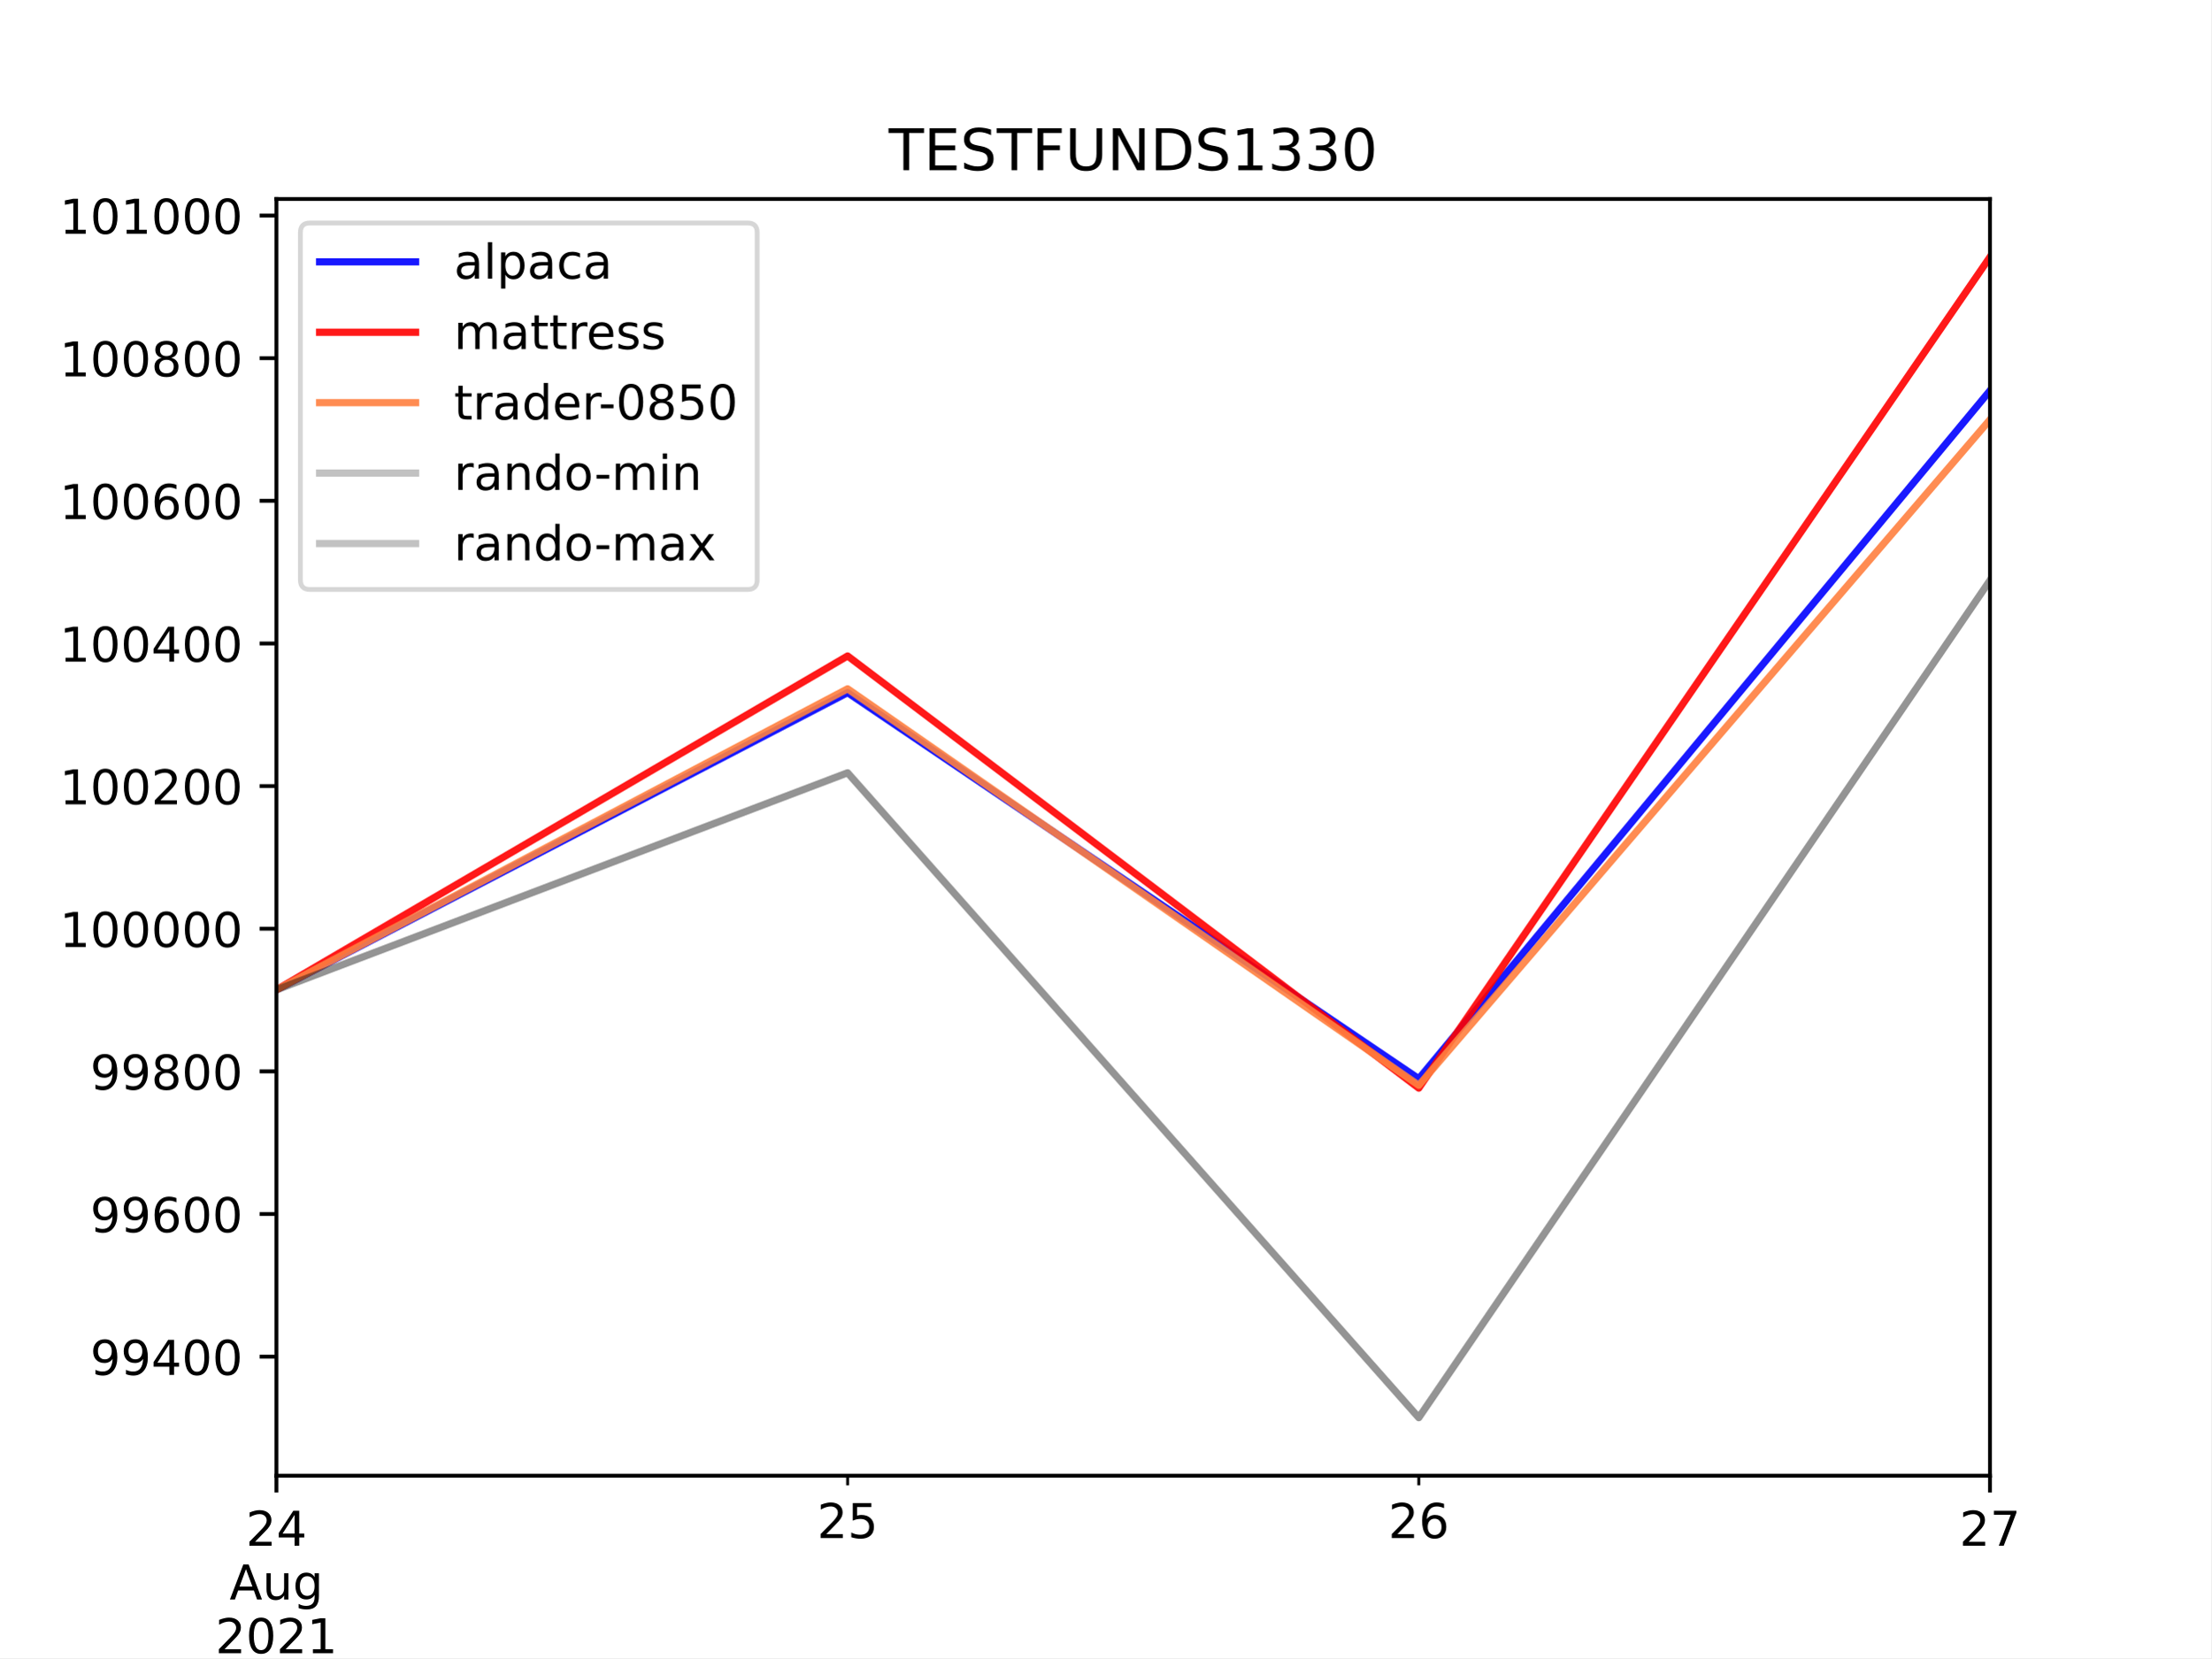
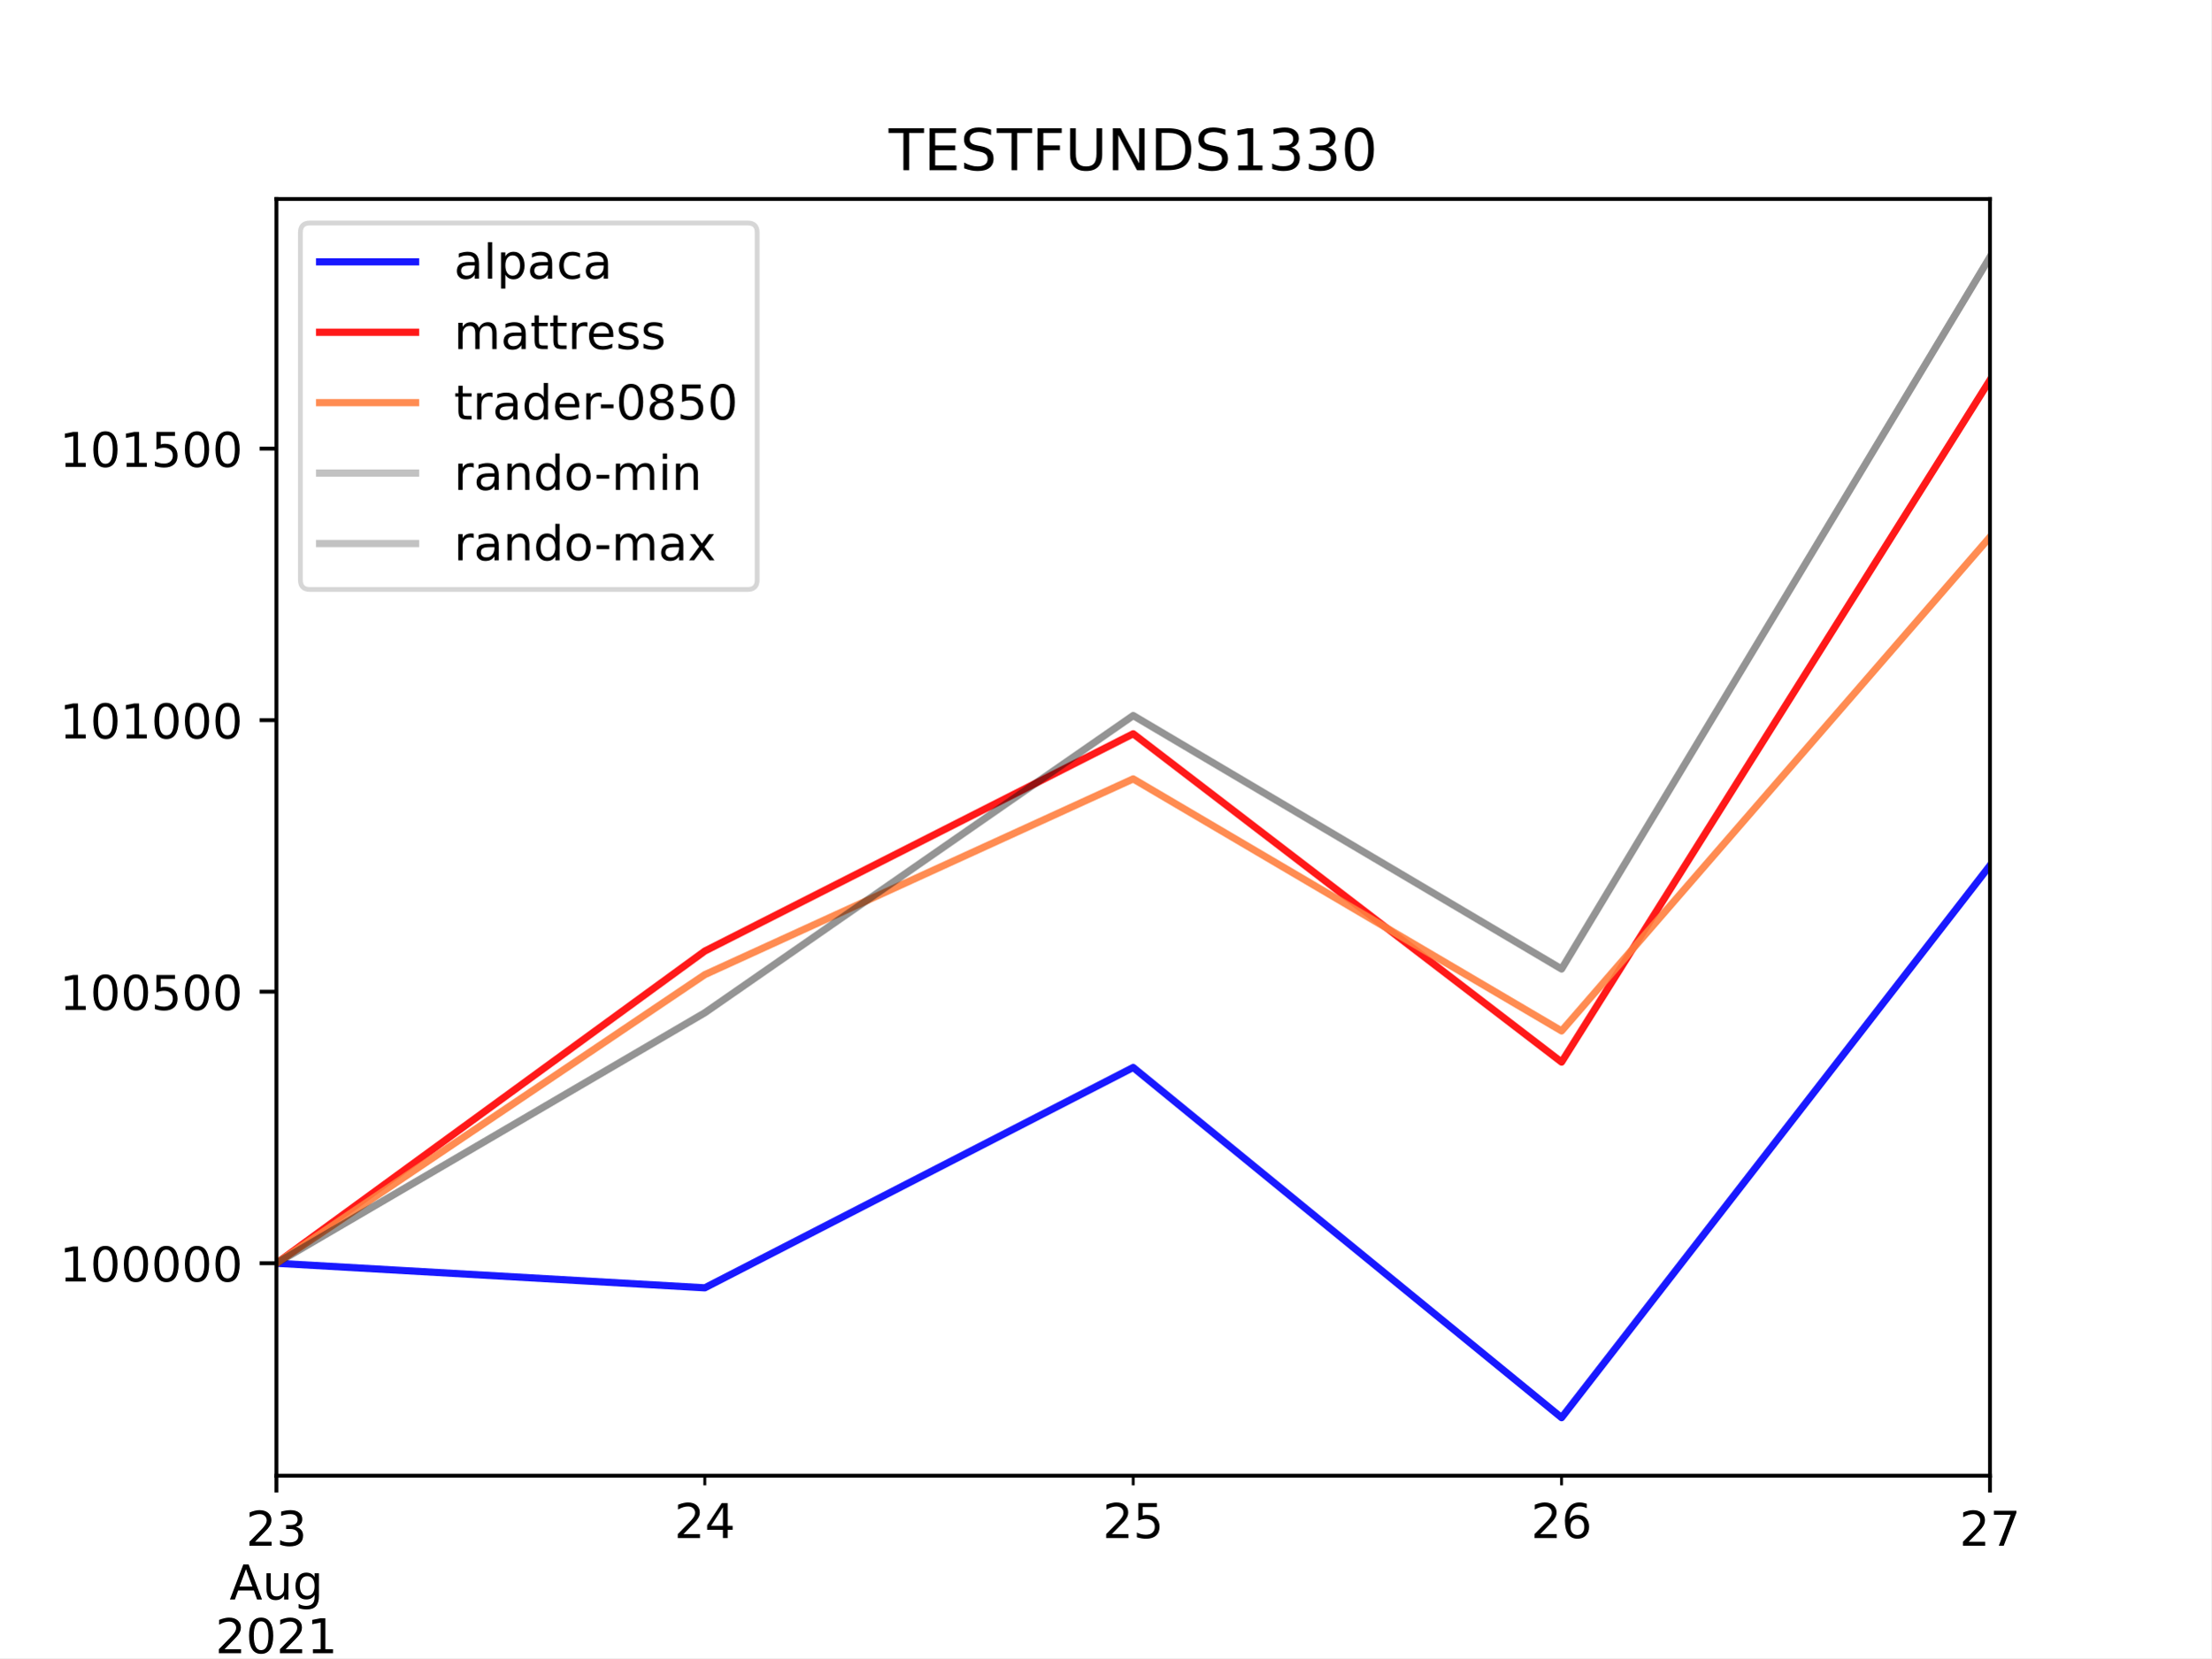
<svg xmlns="http://www.w3.org/2000/svg" xmlns:xlink="http://www.w3.org/1999/xlink" height="345.6pt" version="1.1" viewBox="0 0 460.8 345.6" width="460.8pt">
  <defs>
    <style type="text/css">*{stroke-linecap:butt;stroke-linejoin:round;}</style>
  </defs>
  <g id="figure_1">
    <g id="patch_1">
      <path d="M 0 345.6  L 460.8 345.6  L 460.8 0  L 0 0  z " style="fill:#ffffff;" />
    </g>
    <g id="axes_1">
      <g id="patch_2">
        <path d="M 57.6 307.584  L 414.72 307.584  L 414.72 41.472  L 57.6 41.472  z " style="fill:#ffffff;" />
      </g>
      <g id="matplotlib.axis_1">
        <g id="xtick_1">
          <g id="line2d_1">
            <defs>
-               <path d="M 0 0  L 0 3.5  " id="m96212b20a8" style="stroke:#000000;stroke-width:0.8;" />
-             </defs>
-             <g>
-               <use style="stroke:#000000;stroke-width:0.8;" x="57.6" xlink:href="#m96212b20a8" y="307.584" />
+               <path d="M 0 0  L 0 3.5  " id="mdcc4924608" style="stroke:#000000;stroke-width:0.8;" />
+             </defs>
+             <g>
+               <use style="stroke:#000000;stroke-width:0.8;" x="57.6" xlink:href="#mdcc4924608" y="307.584" />
            </g>
          </g>
          <g id="text_1">
            <g transform="translate(51.2375 322.1824)scale(0.1 -0.1)">
              <defs>
                <path d="M 1228 531  L 3431 531  L 3431 0  L 469 0  L 469 531  Q 828 903 1448 1529  Q 2069 2156 2228 2338  Q 2531 2678 2651 2914  Q 2772 3150 2772 3378  Q 2772 3750 2511 3984  Q 2250 4219 1831 4219  Q 1534 4219 1204 4116  Q 875 4013 500 3803  L 500 4441  Q 881 4594 1212 4672  Q 1544 4750 1819 4750  Q 2544 4750 2975 4387  Q 3406 4025 3406 3419  Q 3406 3131 3298 2873  Q 3191 2616 2906 2266  Q 2828 2175 2409 1742  Q 1991 1309 1228 531  z " id="DejaVuSans-32" transform="scale(0.015625)" />
-                 <path d="M 2419 4116  L 825 1625  L 2419 1625  L 2419 4116  z M 2253 4666  L 3047 4666  L 3047 1625  L 3713 1625  L 3713 1100  L 3047 1100  L 3047 0  L 2419 0  L 2419 1100  L 313 1100  L 313 1709  L 2253 4666  z " id="DejaVuSans-34" transform="scale(0.015625)" />
-               </defs>
-               <use xlink:href="#DejaVuSans-32" />
-               <use x="63.623" xlink:href="#DejaVuSans-34" />
+                 <path d="M 2597 2516  Q 3050 2419 3304 2112  Q 3559 1806 3559 1356  Q 3559 666 3084 287  Q 2609 -91 1734 -91  Q 1441 -91 1130 -33  Q 819 25 488 141  L 488 750  Q 750 597 1062 519  Q 1375 441 1716 441  Q 2309 441 2620 675  Q 2931 909 2931 1356  Q 2931 1769 2642 2001  Q 2353 2234 1838 2234  L 1294 2234  L 1294 2753  L 1863 2753  Q 2328 2753 2575 2939  Q 2822 3125 2822 3475  Q 2822 3834 2567 4026  Q 2313 4219 1838 4219  Q 1578 4219 1281 4162  Q 984 4106 628 3988  L 628 4550  Q 988 4650 1302 4700  Q 1616 4750 1894 4750  Q 2613 4750 3031 4423  Q 3450 4097 3450 3541  Q 3450 3153 3228 2886  Q 3006 2619 2597 2516  z " id="DejaVuSans-33" transform="scale(0.015625)" />
+               </defs>
+               <use xlink:href="#DejaVuSans-32" />
+               <use x="63.623" xlink:href="#DejaVuSans-33" />
            </g>
            <g transform="translate(47.83672 333.3802)scale(0.1 -0.1)">
              <defs>
                <path d="M 2188 4044  L 1331 1722  L 3047 1722  L 2188 4044  z M 1831 4666  L 2547 4666  L 4325 0  L 3669 0  L 3244 1197  L 1141 1197  L 716 0  L 50 0  L 1831 4666  z " id="DejaVuSans-41" transform="scale(0.015625)" />
                <path d="M 544 1381  L 544 3500  L 1119 3500  L 1119 1403  Q 1119 906 1312 657  Q 1506 409 1894 409  Q 2359 409 2629 706  Q 2900 1003 2900 1516  L 2900 3500  L 3475 3500  L 3475 0  L 2900 0  L 2900 538  Q 2691 219 2414 64  Q 2138 -91 1772 -91  Q 1169 -91 856 284  Q 544 659 544 1381  z M 1991 3584  L 1991 3584  z " id="DejaVuSans-75" transform="scale(0.015625)" />
                <path d="M 2906 1791  Q 2906 2416 2648 2759  Q 2391 3103 1925 3103  Q 1463 3103 1205 2759  Q 947 2416 947 1791  Q 947 1169 1205 825  Q 1463 481 1925 481  Q 2391 481 2648 825  Q 2906 1169 2906 1791  z M 3481 434  Q 3481 -459 3084 -895  Q 2688 -1331 1869 -1331  Q 1566 -1331 1297 -1286  Q 1028 -1241 775 -1147  L 775 -588  Q 1028 -725 1275 -790  Q 1522 -856 1778 -856  Q 2344 -856 2625 -561  Q 2906 -266 2906 331  L 2906 616  Q 2728 306 2450 153  Q 2172 0 1784 0  Q 1141 0 747 490  Q 353 981 353 1791  Q 353 2603 747 3093  Q 1141 3584 1784 3584  Q 2172 3584 2450 3431  Q 2728 3278 2906 2969  L 2906 3500  L 3481 3500  L 3481 434  z " id="DejaVuSans-67" transform="scale(0.015625)" />
              </defs>
              <use xlink:href="#DejaVuSans-41" />
              <use x="68.408" xlink:href="#DejaVuSans-75" />
              <use x="131.787" xlink:href="#DejaVuSans-67" />
            </g>
            <g transform="translate(44.875 344.5781)scale(0.1 -0.1)">
              <defs>
                <path d="M 2034 4250  Q 1547 4250 1301 3770  Q 1056 3291 1056 2328  Q 1056 1369 1301 889  Q 1547 409 2034 409  Q 2525 409 2770 889  Q 3016 1369 3016 2328  Q 3016 3291 2770 3770  Q 2525 4250 2034 4250  z M 2034 4750  Q 2819 4750 3233 4129  Q 3647 3509 3647 2328  Q 3647 1150 3233 529  Q 2819 -91 2034 -91  Q 1250 -91 836 529  Q 422 1150 422 2328  Q 422 3509 836 4129  Q 1250 4750 2034 4750  z " id="DejaVuSans-30" transform="scale(0.015625)" />
                <path d="M 794 531  L 1825 531  L 1825 4091  L 703 3866  L 703 4441  L 1819 4666  L 2450 4666  L 2450 531  L 3481 531  L 3481 0  L 794 0  L 794 531  z " id="DejaVuSans-31" transform="scale(0.015625)" />
              </defs>
              <use xlink:href="#DejaVuSans-32" />
              <use x="63.623" xlink:href="#DejaVuSans-30" />
              <use x="127.246" xlink:href="#DejaVuSans-32" />
              <use x="190.869" xlink:href="#DejaVuSans-31" />
            </g>
          </g>
        </g>
        <g id="xtick_2">
          <g id="line2d_2">
            <g>
-               <use style="stroke:#000000;stroke-width:0.8;" x="414.72" xlink:href="#m96212b20a8" y="307.584" />
+               <use style="stroke:#000000;stroke-width:0.8;" x="414.72" xlink:href="#mdcc4924608" y="307.584" />
            </g>
          </g>
          <g id="text_2">
            <g transform="translate(408.3575 322.1824)scale(0.1 -0.1)">
              <defs>
                <path d="M 525 4666  L 3525 4666  L 3525 4397  L 1831 0  L 1172 0  L 2766 4134  L 525 4134  L 525 4666  z " id="DejaVuSans-37" transform="scale(0.015625)" />
              </defs>
              <use xlink:href="#DejaVuSans-32" />
              <use x="63.623" xlink:href="#DejaVuSans-37" />
            </g>
          </g>
        </g>
        <g id="xtick_3">
          <g id="line2d_3">
            <defs>
-               <path d="M 0 0  L 0 2  " id="m34f5977c48" style="stroke:#000000;stroke-width:0.6;" />
-             </defs>
-             <g>
-               <use style="stroke:#000000;stroke-width:0.6;" x="176.64" xlink:href="#m34f5977c48" y="307.584" />
+               <path d="M 0 0  L 0 2  " id="m5920dcdc5b" style="stroke:#000000;stroke-width:0.6;" />
+             </defs>
+             <g>
+               <use style="stroke:#000000;stroke-width:0.6;" x="146.88" xlink:href="#m5920dcdc5b" y="307.584" />
            </g>
          </g>
          <g id="text_3">
-             <g transform="translate(170.2775 320.5824)scale(0.1 -0.1)">
-               <defs>
-                 <path d="M 691 4666  L 3169 4666  L 3169 4134  L 1269 4134  L 1269 2991  Q 1406 3038 1543 3061  Q 1681 3084 1819 3084  Q 2600 3084 3056 2656  Q 3513 2228 3513 1497  Q 3513 744 3044 326  Q 2575 -91 1722 -91  Q 1428 -91 1123 -41  Q 819 9 494 109  L 494 744  Q 775 591 1075 516  Q 1375 441 1709 441  Q 2250 441 2565 725  Q 2881 1009 2881 1497  Q 2881 1984 2565 2268  Q 2250 2553 1709 2553  Q 1456 2553 1204 2497  Q 953 2441 691 2322  L 691 4666  z " id="DejaVuSans-35" transform="scale(0.015625)" />
-               </defs>
-               <use xlink:href="#DejaVuSans-32" />
-               <use x="63.623" xlink:href="#DejaVuSans-35" />
+             <g transform="translate(140.5175 320.5824)scale(0.1 -0.1)">
+               <defs>
+                 <path d="M 2419 4116  L 825 1625  L 2419 1625  L 2419 4116  z M 2253 4666  L 3047 4666  L 3047 1625  L 3713 1625  L 3713 1100  L 3047 1100  L 3047 0  L 2419 0  L 2419 1100  L 313 1100  L 313 1709  L 2253 4666  z " id="DejaVuSans-34" transform="scale(0.015625)" />
+               </defs>
+               <use xlink:href="#DejaVuSans-32" />
+               <use x="63.623" xlink:href="#DejaVuSans-34" />
            </g>
          </g>
        </g>
        <g id="xtick_4">
          <g id="line2d_4">
            <g>
-               <use style="stroke:#000000;stroke-width:0.6;" x="295.68" xlink:href="#m34f5977c48" y="307.584" />
+               <use style="stroke:#000000;stroke-width:0.6;" x="236.16" xlink:href="#m5920dcdc5b" y="307.584" />
            </g>
          </g>
          <g id="text_4">
-             <g transform="translate(289.3175 320.5824)scale(0.1 -0.1)">
+             <g transform="translate(229.7975 320.5824)scale(0.1 -0.1)">
+               <defs>
+                 <path d="M 691 4666  L 3169 4666  L 3169 4134  L 1269 4134  L 1269 2991  Q 1406 3038 1543 3061  Q 1681 3084 1819 3084  Q 2600 3084 3056 2656  Q 3513 2228 3513 1497  Q 3513 744 3044 326  Q 2575 -91 1722 -91  Q 1428 -91 1123 -41  Q 819 9 494 109  L 494 744  Q 775 591 1075 516  Q 1375 441 1709 441  Q 2250 441 2565 725  Q 2881 1009 2881 1497  Q 2881 1984 2565 2268  Q 2250 2553 1709 2553  Q 1456 2553 1204 2497  Q 953 2441 691 2322  L 691 4666  z " id="DejaVuSans-35" transform="scale(0.015625)" />
+               </defs>
+               <use xlink:href="#DejaVuSans-32" />
+               <use x="63.623" xlink:href="#DejaVuSans-35" />
+             </g>
+           </g>
+         </g>
+         <g id="xtick_5">
+           <g id="line2d_5">
+             <g>
+               <use style="stroke:#000000;stroke-width:0.6;" x="325.44" xlink:href="#m5920dcdc5b" y="307.584" />
+             </g>
+           </g>
+           <g id="text_5">
+             <g transform="translate(319.0775 320.5824)scale(0.1 -0.1)">
              <defs>
                <path d="M 2113 2584  Q 1688 2584 1439 2293  Q 1191 2003 1191 1497  Q 1191 994 1439 701  Q 1688 409 2113 409  Q 2538 409 2786 701  Q 3034 994 3034 1497  Q 3034 2003 2786 2293  Q 2538 2584 2113 2584  z M 3366 4563  L 3366 3988  Q 3128 4100 2886 4159  Q 2644 4219 2406 4219  Q 1781 4219 1451 3797  Q 1122 3375 1075 2522  Q 1259 2794 1537 2939  Q 1816 3084 2150 3084  Q 2853 3084 3261 2657  Q 3669 2231 3669 1497  Q 3669 778 3244 343  Q 2819 -91 2113 -91  Q 1303 -91 875 529  Q 447 1150 447 2328  Q 447 3434 972 4092  Q 1497 4750 2381 4750  Q 2619 4750 2861 4703  Q 3103 4656 3366 4563  z " id="DejaVuSans-36" transform="scale(0.015625)" />
              </defs>
              <use xlink:href="#DejaVuSans-32" />
              <use x="63.623" xlink:href="#DejaVuSans-36" />
            </g>
          </g>
        </g>
-         <g id="text_5">
+         <g id="text_6">
          <g transform="translate(224.885 358.2562)scale(0.1 -0.1)">
            <defs>
              <path d="M 2906 2969  L 2906 4863  L 3481 4863  L 3481 0  L 2906 0  L 2906 525  Q 2725 213 2448 61  Q 2172 -91 1784 -91  Q 1150 -91 751 415  Q 353 922 353 1747  Q 353 2572 751 3078  Q 1150 3584 1784 3584  Q 2172 3584 2448 3432  Q 2725 3281 2906 2969  z M 947 1747  Q 947 1113 1208 752  Q 1469 391 1925 391  Q 2381 391 2643 752  Q 2906 1113 2906 1747  Q 2906 2381 2643 2742  Q 2381 3103 1925 3103  Q 1469 3103 1208 2742  Q 947 2381 947 1747  z " id="DejaVuSans-64" transform="scale(0.015625)" />
              <path d="M 2194 1759  Q 1497 1759 1228 1600  Q 959 1441 959 1056  Q 959 750 1161 570  Q 1363 391 1709 391  Q 2188 391 2477 730  Q 2766 1069 2766 1631  L 2766 1759  L 2194 1759  z M 3341 1997  L 3341 0  L 2766 0  L 2766 531  Q 2569 213 2275 61  Q 1981 -91 1556 -91  Q 1019 -91 701 211  Q 384 513 384 1019  Q 384 1609 779 1909  Q 1175 2209 1959 2209  L 2766 2209  L 2766 2266  Q 2766 2663 2505 2880  Q 2244 3097 1772 3097  Q 1472 3097 1187 3025  Q 903 2953 641 2809  L 641 3341  Q 956 3463 1253 3523  Q 1550 3584 1831 3584  Q 2591 3584 2966 3190  Q 3341 2797 3341 1997  z " id="DejaVuSans-61" transform="scale(0.015625)" />
              <path d="M 1172 4494  L 1172 3500  L 2356 3500  L 2356 3053  L 1172 3053  L 1172 1153  Q 1172 725 1289 603  Q 1406 481 1766 481  L 2356 481  L 2356 0  L 1766 0  Q 1100 0 847 248  Q 594 497 594 1153  L 594 3053  L 172 3053  L 172 3500  L 594 3500  L 594 4494  L 1172 4494  z " id="DejaVuSans-74" transform="scale(0.015625)" />
              <path d="M 3597 1894  L 3597 1613  L 953 1613  Q 991 1019 1311 708  Q 1631 397 2203 397  Q 2534 397 2845 478  Q 3156 559 3463 722  L 3463 178  Q 3153 47 2828 -22  Q 2503 -91 2169 -91  Q 1331 -91 842 396  Q 353 884 353 1716  Q 353 2575 817 3079  Q 1281 3584 2069 3584  Q 2775 3584 3186 3129  Q 3597 2675 3597 1894  z M 3022 2063  Q 3016 2534 2758 2815  Q 2500 3097 2075 3097  Q 1594 3097 1305 2825  Q 1016 2553 972 2059  L 3022 2063  z " id="DejaVuSans-65" transform="scale(0.015625)" />
            </defs>
            <use xlink:href="#DejaVuSans-64" />
            <use x="63.477" xlink:href="#DejaVuSans-61" />
            <use x="124.756" xlink:href="#DejaVuSans-74" />
            <use x="163.965" xlink:href="#DejaVuSans-65" />
          </g>
        </g>
      </g>
      <g id="matplotlib.axis_2">
        <g id="ytick_1">
-           <g id="line2d_5">
-             <defs>
-               <path d="M 0 0  L -3.5 0  " id="ma151e13b54" style="stroke:#000000;stroke-width:0.8;" />
-             </defs>
-             <g>
-               <use style="stroke:#000000;stroke-width:0.8;" x="57.6" xlink:href="#ma151e13b54" y="282.774" />
-             </g>
-           </g>
-           <g id="text_6">
-             <g transform="translate(18.7875 286.5731)scale(0.1 -0.1)">
-               <defs>
-                 <path d="M 703 97  L 703 672  Q 941 559 1184 500  Q 1428 441 1663 441  Q 2288 441 2617 861  Q 2947 1281 2994 2138  Q 2813 1869 2534 1725  Q 2256 1581 1919 1581  Q 1219 1581 811 2004  Q 403 2428 403 3163  Q 403 3881 828 4315  Q 1253 4750 1959 4750  Q 2769 4750 3195 4129  Q 3622 3509 3622 2328  Q 3622 1225 3098 567  Q 2575 -91 1691 -91  Q 1453 -91 1209 -44  Q 966 3 703 97  z M 1959 2075  Q 2384 2075 2632 2365  Q 2881 2656 2881 3163  Q 2881 3666 2632 3958  Q 2384 4250 1959 4250  Q 1534 4250 1286 3958  Q 1038 3666 1038 3163  Q 1038 2656 1286 2365  Q 1534 2075 1959 2075  z " id="DejaVuSans-39" transform="scale(0.015625)" />
-               </defs>
-               <use xlink:href="#DejaVuSans-39" />
-               <use x="63.623" xlink:href="#DejaVuSans-39" />
-               <use x="127.246" xlink:href="#DejaVuSans-34" />
-               <use x="190.869" xlink:href="#DejaVuSans-30" />
-               <use x="254.492" xlink:href="#DejaVuSans-30" />
-             </g>
-           </g>
-         </g>
-         <g id="ytick_2">
          <g id="line2d_6">
-             <g>
-               <use style="stroke:#000000;stroke-width:0.8;" x="57.6" xlink:href="#ma151e13b54" y="253.042" />
+             <defs>
+               <path d="M 0 0  L -3.5 0  " id="m3598405eba" style="stroke:#000000;stroke-width:0.8;" />
+             </defs>
+             <g>
+               <use style="stroke:#000000;stroke-width:0.8;" x="57.6" xlink:href="#m3598405eba" y="263.306" />
            </g>
          </g>
          <g id="text_7">
-             <g transform="translate(18.7875 256.841)scale(0.1 -0.1)">
-               <use xlink:href="#DejaVuSans-39" />
-               <use x="63.623" xlink:href="#DejaVuSans-39" />
-               <use x="127.246" xlink:href="#DejaVuSans-36" />
-               <use x="190.869" xlink:href="#DejaVuSans-30" />
-               <use x="254.492" xlink:href="#DejaVuSans-30" />
-             </g>
-           </g>
-         </g>
-         <g id="ytick_3">
-           <g id="line2d_7">
-             <g>
-               <use style="stroke:#000000;stroke-width:0.8;" x="57.6" xlink:href="#ma151e13b54" y="223.31" />
-             </g>
-           </g>
-           <g id="text_8">
-             <g transform="translate(18.7875 227.1088)scale(0.1 -0.1)">
-               <defs>
-                 <path d="M 2034 2216  Q 1584 2216 1326 1975  Q 1069 1734 1069 1313  Q 1069 891 1326 650  Q 1584 409 2034 409  Q 2484 409 2743 651  Q 3003 894 3003 1313  Q 3003 1734 2745 1975  Q 2488 2216 2034 2216  z M 1403 2484  Q 997 2584 770 2862  Q 544 3141 544 3541  Q 544 4100 942 4425  Q 1341 4750 2034 4750  Q 2731 4750 3128 4425  Q 3525 4100 3525 3541  Q 3525 3141 3298 2862  Q 3072 2584 2669 2484  Q 3125 2378 3379 2068  Q 3634 1759 3634 1313  Q 3634 634 3220 271  Q 2806 -91 2034 -91  Q 1263 -91 848 271  Q 434 634 434 1313  Q 434 1759 690 2068  Q 947 2378 1403 2484  z M 1172 3481  Q 1172 3119 1398 2916  Q 1625 2713 2034 2713  Q 2441 2713 2670 2916  Q 2900 3119 2900 3481  Q 2900 3844 2670 4047  Q 2441 4250 2034 4250  Q 1625 4250 1398 4047  Q 1172 3844 1172 3481  z " id="DejaVuSans-38" transform="scale(0.015625)" />
-               </defs>
-               <use xlink:href="#DejaVuSans-39" />
-               <use x="63.623" xlink:href="#DejaVuSans-39" />
-               <use x="127.246" xlink:href="#DejaVuSans-38" />
-               <use x="190.869" xlink:href="#DejaVuSans-30" />
-               <use x="254.492" xlink:href="#DejaVuSans-30" />
-             </g>
-           </g>
-         </g>
-         <g id="ytick_4">
-           <g id="line2d_8">
-             <g>
-               <use style="stroke:#000000;stroke-width:0.8;" x="57.6" xlink:href="#ma151e13b54" y="193.578" />
-             </g>
-           </g>
-           <g id="text_9">
-             <g transform="translate(12.425 197.3767)scale(0.1 -0.1)">
+             <g transform="translate(12.425 267.1056)scale(0.1 -0.1)">
              <use xlink:href="#DejaVuSans-31" />
              <use x="63.623" xlink:href="#DejaVuSans-30" />
              <use x="127.246" xlink:href="#DejaVuSans-30" />
              <use x="190.869" xlink:href="#DejaVuSans-30" />
              <use x="254.492" xlink:href="#DejaVuSans-30" />
              <use x="318.115" xlink:href="#DejaVuSans-30" />
            </g>
          </g>
        </g>
-         <g id="ytick_5">
-           <g id="line2d_9">
-             <g>
-               <use style="stroke:#000000;stroke-width:0.8;" x="57.6" xlink:href="#ma151e13b54" y="163.845" />
-             </g>
-           </g>
-           <g id="text_10">
-             <g transform="translate(12.425 167.6446)scale(0.1 -0.1)">
+         <g id="ytick_2">
+           <g id="line2d_7">
+             <g>
+               <use style="stroke:#000000;stroke-width:0.8;" x="57.6" xlink:href="#m3598405eba" y="206.707" />
+             </g>
+           </g>
+           <g id="text_8">
+             <g transform="translate(12.425 210.5064)scale(0.1 -0.1)">
              <use xlink:href="#DejaVuSans-31" />
              <use x="63.623" xlink:href="#DejaVuSans-30" />
              <use x="127.246" xlink:href="#DejaVuSans-30" />
-               <use x="190.869" xlink:href="#DejaVuSans-32" />
+               <use x="190.869" xlink:href="#DejaVuSans-35" />
              <use x="254.492" xlink:href="#DejaVuSans-30" />
              <use x="318.115" xlink:href="#DejaVuSans-30" />
            </g>
          </g>
        </g>
-         <g id="ytick_6">
-           <g id="line2d_10">
-             <g>
-               <use style="stroke:#000000;stroke-width:0.8;" x="57.6" xlink:href="#ma151e13b54" y="134.113" />
-             </g>
-           </g>
-           <g id="text_11">
-             <g transform="translate(12.425 137.9125)scale(0.1 -0.1)">
-               <use xlink:href="#DejaVuSans-31" />
-               <use x="63.623" xlink:href="#DejaVuSans-30" />
-               <use x="127.246" xlink:href="#DejaVuSans-30" />
-               <use x="190.869" xlink:href="#DejaVuSans-34" />
-               <use x="254.492" xlink:href="#DejaVuSans-30" />
-               <use x="318.115" xlink:href="#DejaVuSans-30" />
-             </g>
-           </g>
-         </g>
-         <g id="ytick_7">
-           <g id="line2d_11">
-             <g>
-               <use style="stroke:#000000;stroke-width:0.8;" x="57.6" xlink:href="#ma151e13b54" y="104.381" />
-             </g>
-           </g>
-           <g id="text_12">
-             <g transform="translate(12.425 108.1804)scale(0.1 -0.1)">
-               <use xlink:href="#DejaVuSans-31" />
-               <use x="63.623" xlink:href="#DejaVuSans-30" />
-               <use x="127.246" xlink:href="#DejaVuSans-30" />
-               <use x="190.869" xlink:href="#DejaVuSans-36" />
-               <use x="254.492" xlink:href="#DejaVuSans-30" />
-               <use x="318.115" xlink:href="#DejaVuSans-30" />
-             </g>
-           </g>
-         </g>
-         <g id="ytick_8">
-           <g id="line2d_12">
-             <g>
-               <use style="stroke:#000000;stroke-width:0.8;" x="57.6" xlink:href="#ma151e13b54" y="74.649" />
-             </g>
-           </g>
-           <g id="text_13">
-             <g transform="translate(12.425 78.44825)scale(0.1 -0.1)">
-               <use xlink:href="#DejaVuSans-31" />
-               <use x="63.623" xlink:href="#DejaVuSans-30" />
-               <use x="127.246" xlink:href="#DejaVuSans-30" />
-               <use x="190.869" xlink:href="#DejaVuSans-38" />
-               <use x="254.492" xlink:href="#DejaVuSans-30" />
-               <use x="318.115" xlink:href="#DejaVuSans-30" />
-             </g>
-           </g>
-         </g>
-         <g id="ytick_9">
-           <g id="line2d_13">
-             <g>
-               <use style="stroke:#000000;stroke-width:0.8;" x="57.6" xlink:href="#ma151e13b54" y="44.917" />
-             </g>
-           </g>
-           <g id="text_14">
-             <g transform="translate(12.425 48.71613)scale(0.1 -0.1)">
+         <g id="ytick_3">
+           <g id="line2d_8">
+             <g>
+               <use style="stroke:#000000;stroke-width:0.8;" x="57.6" xlink:href="#m3598405eba" y="150.108" />
+             </g>
+           </g>
+           <g id="text_9">
+             <g transform="translate(12.425 153.9072)scale(0.1 -0.1)">
              <use xlink:href="#DejaVuSans-31" />
              <use x="63.623" xlink:href="#DejaVuSans-30" />
              <use x="127.246" xlink:href="#DejaVuSans-31" />
              <use x="190.869" xlink:href="#DejaVuSans-30" />
              <use x="254.492" xlink:href="#DejaVuSans-30" />
              <use x="318.115" xlink:href="#DejaVuSans-30" />
            </g>
          </g>
        </g>
+         <g id="ytick_4">
+           <g id="line2d_9">
+             <g>
+               <use style="stroke:#000000;stroke-width:0.8;" x="57.6" xlink:href="#m3598405eba" y="93.509" />
+             </g>
+           </g>
+           <g id="text_10">
+             <g transform="translate(12.425 97.30807)scale(0.1 -0.1)">
+               <use xlink:href="#DejaVuSans-31" />
+               <use x="63.623" xlink:href="#DejaVuSans-30" />
+               <use x="127.246" xlink:href="#DejaVuSans-31" />
+               <use x="190.869" xlink:href="#DejaVuSans-35" />
+               <use x="254.492" xlink:href="#DejaVuSans-30" />
+               <use x="318.115" xlink:href="#DejaVuSans-30" />
+             </g>
+           </g>
+         </g>
+       </g>
+       <g id="line2d_10">
+         <path clip-path="url(#p7778f94c24)" d="M 57.6 263.306  L 146.88 268.427  L 236.16 222.496  L 325.44 295.488  L 414.72 180.393  " style="fill:none;stroke:#0000ff;stroke-linecap:square;stroke-opacity:0.9;stroke-width:1.5;" />
+       </g>
+       <g id="line2d_11">
+         <path clip-path="url(#p7778f94c24)" d="M 57.6 263.306  L 146.88 198.235  L 236.16 152.94  L 325.44 221.373  L 414.72 79.228  " style="fill:none;stroke:#ff0000;stroke-linecap:square;stroke-opacity:0.9;stroke-width:1.5;" />
+       </g>
+       <g id="line2d_12">
+         <path clip-path="url(#p7778f94c24)" d="M 57.6 263.306  L 146.88 203.151  L 236.16 162.346  L 325.44 214.878  L 414.72 111.926  " style="fill:none;stroke:#ff8040;stroke-linecap:square;stroke-opacity:0.9;stroke-width:1.5;" />
+       </g>
+       <g id="line2d_13">
+         <path clip-path="url(#p7778f94c24)" d="M 57.6 263.306  L 146.88 211.095  L 236.16 149.145  L 325.44 201.968  L 414.72 53.568  " style="fill:none;stroke:#0d0d0d;stroke-linecap:square;stroke-opacity:0.25;stroke-width:1.5;" />
      </g>
      <g id="line2d_14">
-         <path clip-path="url(#pc0f1c3783c)" d="M 57.6 206.306  L 176.64 144.37  L 295.68 224.845  L 414.72 81.416  " style="fill:none;stroke:#0000ff;stroke-linecap:square;stroke-opacity:0.9;stroke-width:1.5;" />
-       </g>
-       <g id="line2d_15">
-         <path clip-path="url(#pc0f1c3783c)" d="M 57.6 206.306  L 176.64 136.722  L 295.68 226.804  L 414.72 53.568  " style="fill:none;stroke:#ff0000;stroke-linecap:square;stroke-opacity:0.9;stroke-width:1.5;" />
-       </g>
-       <g id="line2d_16">
-         <path clip-path="url(#pc0f1c3783c)" d="M 57.6 206.306  L 176.64 143.568  L 295.68 226.213  L 414.72 87.468  " style="fill:none;stroke:#ff8040;stroke-linecap:square;stroke-opacity:0.9;stroke-width:1.5;" />
-       </g>
-       <g id="line2d_17">
-         <path clip-path="url(#pc0f1c3783c)" d="M 57.6 206.306  L 176.64 161.075  L 295.68 295.488  L 414.72 120.965  " style="fill:none;stroke:#0d0d0d;stroke-linecap:square;stroke-opacity:0.25;stroke-width:1.5;" />
-       </g>
-       <g id="line2d_18">
-         <path clip-path="url(#pc0f1c3783c)" d="M 57.6 206.306  L 176.64 161.075  L 295.68 295.488  L 414.72 120.965  " style="fill:none;stroke:#0d0d0d;stroke-linecap:square;stroke-opacity:0.25;stroke-width:1.5;" />
+         <path clip-path="url(#p7778f94c24)" d="M 57.6 263.306  L 146.88 211.095  L 236.16 149.145  L 325.44 201.968  L 414.72 53.568  " style="fill:none;stroke:#0d0d0d;stroke-linecap:square;stroke-opacity:0.25;stroke-width:1.5;" />
      </g>
      <g id="patch_3">
        <path d="M 57.6 307.584  L 57.6 41.472  " style="fill:none;stroke:#000000;stroke-linecap:square;stroke-linejoin:miter;stroke-width:0.8;" />
      </g>
      <g id="patch_4">
        <path d="M 414.72 307.584  L 414.72 41.472  " style="fill:none;stroke:#000000;stroke-linecap:square;stroke-linejoin:miter;stroke-width:0.8;" />
      </g>
      <g id="patch_5">
        <path d="M 57.6 307.584  L 414.72 307.584  " style="fill:none;stroke:#000000;stroke-linecap:square;stroke-linejoin:miter;stroke-width:0.8;" />
      </g>
      <g id="patch_6">
        <path d="M 57.6 41.472  L 414.72 41.472  " style="fill:none;stroke:#000000;stroke-linecap:square;stroke-linejoin:miter;stroke-width:0.8;" />
      </g>
-       <g id="text_15">
+       <g id="text_11">
        <g transform="translate(185.2003 35.472)scale(0.12 -0.12)">
          <defs>
            <path d="M -19 4666  L 3928 4666  L 3928 4134  L 2272 4134  L 2272 0  L 1638 0  L 1638 4134  L -19 4134  L -19 4666  z " id="DejaVuSans-54" transform="scale(0.015625)" />
            <path d="M 628 4666  L 3578 4666  L 3578 4134  L 1259 4134  L 1259 2753  L 3481 2753  L 3481 2222  L 1259 2222  L 1259 531  L 3634 531  L 3634 0  L 628 0  L 628 4666  z " id="DejaVuSans-45" transform="scale(0.015625)" />
            <path d="M 3425 4513  L 3425 3897  Q 3066 4069 2747 4153  Q 2428 4238 2131 4238  Q 1616 4238 1336 4038  Q 1056 3838 1056 3469  Q 1056 3159 1242 3001  Q 1428 2844 1947 2747  L 2328 2669  Q 3034 2534 3370 2195  Q 3706 1856 3706 1288  Q 3706 609 3251 259  Q 2797 -91 1919 -91  Q 1588 -91 1214 -16  Q 841 59 441 206  L 441 856  Q 825 641 1194 531  Q 1563 422 1919 422  Q 2459 422 2753 634  Q 3047 847 3047 1241  Q 3047 1584 2836 1778  Q 2625 1972 2144 2069  L 1759 2144  Q 1053 2284 737 2584  Q 422 2884 422 3419  Q 422 4038 858 4394  Q 1294 4750 2059 4750  Q 2388 4750 2728 4690  Q 3069 4631 3425 4513  z " id="DejaVuSans-53" transform="scale(0.015625)" />
            <path d="M 628 4666  L 3309 4666  L 3309 4134  L 1259 4134  L 1259 2759  L 3109 2759  L 3109 2228  L 1259 2228  L 1259 0  L 628 0  L 628 4666  z " id="DejaVuSans-46" transform="scale(0.015625)" />
            <path d="M 556 4666  L 1191 4666  L 1191 1831  Q 1191 1081 1462 751  Q 1734 422 2344 422  Q 2950 422 3222 751  Q 3494 1081 3494 1831  L 3494 4666  L 4128 4666  L 4128 1753  Q 4128 841 3676 375  Q 3225 -91 2344 -91  Q 1459 -91 1007 375  Q 556 841 556 1753  L 556 4666  z " id="DejaVuSans-55" transform="scale(0.015625)" />
            <path d="M 628 4666  L 1478 4666  L 3547 763  L 3547 4666  L 4159 4666  L 4159 0  L 3309 0  L 1241 3903  L 1241 0  L 628 0  L 628 4666  z " id="DejaVuSans-4e" transform="scale(0.015625)" />
            <path d="M 1259 4147  L 1259 519  L 2022 519  Q 2988 519 3436 956  Q 3884 1394 3884 2338  Q 3884 3275 3436 3711  Q 2988 4147 2022 4147  L 1259 4147  z M 628 4666  L 1925 4666  Q 3281 4666 3915 4102  Q 4550 3538 4550 2338  Q 4550 1131 3912 565  Q 3275 0 1925 0  L 628 0  L 628 4666  z " id="DejaVuSans-44" transform="scale(0.015625)" />
-             <path d="M 2597 2516  Q 3050 2419 3304 2112  Q 3559 1806 3559 1356  Q 3559 666 3084 287  Q 2609 -91 1734 -91  Q 1441 -91 1130 -33  Q 819 25 488 141  L 488 750  Q 750 597 1062 519  Q 1375 441 1716 441  Q 2309 441 2620 675  Q 2931 909 2931 1356  Q 2931 1769 2642 2001  Q 2353 2234 1838 2234  L 1294 2234  L 1294 2753  L 1863 2753  Q 2328 2753 2575 2939  Q 2822 3125 2822 3475  Q 2822 3834 2567 4026  Q 2313 4219 1838 4219  Q 1578 4219 1281 4162  Q 984 4106 628 3988  L 628 4550  Q 988 4650 1302 4700  Q 1616 4750 1894 4750  Q 2613 4750 3031 4423  Q 3450 4097 3450 3541  Q 3450 3153 3228 2886  Q 3006 2619 2597 2516  z " id="DejaVuSans-33" transform="scale(0.015625)" />
          </defs>
          <use xlink:href="#DejaVuSans-54" />
          <use x="61.084" xlink:href="#DejaVuSans-45" />
          <use x="124.268" xlink:href="#DejaVuSans-53" />
          <use x="187.744" xlink:href="#DejaVuSans-54" />
          <use x="248.828" xlink:href="#DejaVuSans-46" />
          <use x="306.348" xlink:href="#DejaVuSans-55" />
          <use x="379.541" xlink:href="#DejaVuSans-4e" />
          <use x="454.346" xlink:href="#DejaVuSans-44" />
          <use x="531.348" xlink:href="#DejaVuSans-53" />
          <use x="594.824" xlink:href="#DejaVuSans-31" />
          <use x="658.447" xlink:href="#DejaVuSans-33" />
          <use x="722.07" xlink:href="#DejaVuSans-33" />
          <use x="785.693" xlink:href="#DejaVuSans-30" />
        </g>
      </g>
      <g id="legend_1">
        <g id="patch_7">
          <path d="M 64.6 122.863  L 155.792 122.863  Q 157.792 122.863 157.792 120.863  L 157.792 48.472  Q 157.792 46.472 155.792 46.472  L 64.6 46.472  Q 62.6 46.472 62.6 48.472  L 62.6 120.863  Q 62.6 122.863 64.6 122.863  z " style="fill:#ffffff;opacity:0.8;stroke:#cccccc;stroke-linejoin:miter;" />
        </g>
-         <g id="line2d_19">
+         <g id="line2d_15">
          <path d="M 66.6 54.57  L 86.6 54.57  " style="fill:none;stroke:#0000ff;stroke-linecap:square;stroke-opacity:0.9;stroke-width:1.5;" />
        </g>
-         <g id="line2d_20" />
-         <g id="text_16">
+         <g id="line2d_16" />
+         <g id="text_12">
          <g transform="translate(94.6 58.07044)scale(0.1 -0.1)">
            <defs>
              <path d="M 603 4863  L 1178 4863  L 1178 0  L 603 0  L 603 4863  z " id="DejaVuSans-6c" transform="scale(0.015625)" />
              <path d="M 1159 525  L 1159 -1331  L 581 -1331  L 581 3500  L 1159 3500  L 1159 2969  Q 1341 3281 1617 3432  Q 1894 3584 2278 3584  Q 2916 3584 3314 3078  Q 3713 2572 3713 1747  Q 3713 922 3314 415  Q 2916 -91 2278 -91  Q 1894 -91 1617 61  Q 1341 213 1159 525  z M 3116 1747  Q 3116 2381 2855 2742  Q 2594 3103 2138 3103  Q 1681 3103 1420 2742  Q 1159 2381 1159 1747  Q 1159 1113 1420 752  Q 1681 391 2138 391  Q 2594 391 2855 752  Q 3116 1113 3116 1747  z " id="DejaVuSans-70" transform="scale(0.015625)" />
              <path d="M 3122 3366  L 3122 2828  Q 2878 2963 2633 3030  Q 2388 3097 2138 3097  Q 1578 3097 1268 2742  Q 959 2388 959 1747  Q 959 1106 1268 751  Q 1578 397 2138 397  Q 2388 397 2633 464  Q 2878 531 3122 666  L 3122 134  Q 2881 22 2623 -34  Q 2366 -91 2075 -91  Q 1284 -91 818 406  Q 353 903 353 1747  Q 353 2603 823 3093  Q 1294 3584 2113 3584  Q 2378 3584 2631 3529  Q 2884 3475 3122 3366  z " id="DejaVuSans-63" transform="scale(0.015625)" />
            </defs>
            <use xlink:href="#DejaVuSans-61" />
            <use x="61.279" xlink:href="#DejaVuSans-6c" />
            <use x="89.062" xlink:href="#DejaVuSans-70" />
            <use x="152.539" xlink:href="#DejaVuSans-61" />
            <use x="213.818" xlink:href="#DejaVuSans-63" />
            <use x="268.799" xlink:href="#DejaVuSans-61" />
          </g>
        </g>
-         <g id="line2d_21">
+         <g id="line2d_17">
          <path d="M 66.6 69.249  L 86.6 69.249  " style="fill:none;stroke:#ff0000;stroke-linecap:square;stroke-opacity:0.9;stroke-width:1.5;" />
        </g>
-         <g id="line2d_22" />
-         <g id="text_17">
+         <g id="line2d_18" />
+         <g id="text_13">
          <g transform="translate(94.6 72.74856)scale(0.1 -0.1)">
            <defs>
              <path d="M 3328 2828  Q 3544 3216 3844 3400  Q 4144 3584 4550 3584  Q 5097 3584 5394 3201  Q 5691 2819 5691 2113  L 5691 0  L 5113 0  L 5113 2094  Q 5113 2597 4934 2840  Q 4756 3084 4391 3084  Q 3944 3084 3684 2787  Q 3425 2491 3425 1978  L 3425 0  L 2847 0  L 2847 2094  Q 2847 2600 2669 2842  Q 2491 3084 2119 3084  Q 1678 3084 1418 2786  Q 1159 2488 1159 1978  L 1159 0  L 581 0  L 581 3500  L 1159 3500  L 1159 2956  Q 1356 3278 1631 3431  Q 1906 3584 2284 3584  Q 2666 3584 2933 3390  Q 3200 3197 3328 2828  z " id="DejaVuSans-6d" transform="scale(0.015625)" />
              <path d="M 2631 2963  Q 2534 3019 2420 3045  Q 2306 3072 2169 3072  Q 1681 3072 1420 2755  Q 1159 2438 1159 1844  L 1159 0  L 581 0  L 581 3500  L 1159 3500  L 1159 2956  Q 1341 3275 1631 3429  Q 1922 3584 2338 3584  Q 2397 3584 2469 3576  Q 2541 3569 2628 3553  L 2631 2963  z " id="DejaVuSans-72" transform="scale(0.015625)" />
              <path d="M 2834 3397  L 2834 2853  Q 2591 2978 2328 3040  Q 2066 3103 1784 3103  Q 1356 3103 1142 2972  Q 928 2841 928 2578  Q 928 2378 1081 2264  Q 1234 2150 1697 2047  L 1894 2003  Q 2506 1872 2764 1633  Q 3022 1394 3022 966  Q 3022 478 2636 193  Q 2250 -91 1575 -91  Q 1294 -91 989 -36  Q 684 19 347 128  L 347 722  Q 666 556 975 473  Q 1284 391 1588 391  Q 1994 391 2212 530  Q 2431 669 2431 922  Q 2431 1156 2273 1281  Q 2116 1406 1581 1522  L 1381 1569  Q 847 1681 609 1914  Q 372 2147 372 2553  Q 372 3047 722 3315  Q 1072 3584 1716 3584  Q 2034 3584 2315 3537  Q 2597 3491 2834 3397  z " id="DejaVuSans-73" transform="scale(0.015625)" />
            </defs>
            <use xlink:href="#DejaVuSans-6d" />
            <use x="97.412" xlink:href="#DejaVuSans-61" />
            <use x="158.691" xlink:href="#DejaVuSans-74" />
            <use x="197.9" xlink:href="#DejaVuSans-74" />
            <use x="237.109" xlink:href="#DejaVuSans-72" />
            <use x="275.973" xlink:href="#DejaVuSans-65" />
            <use x="337.496" xlink:href="#DejaVuSans-73" />
            <use x="389.596" xlink:href="#DejaVuSans-73" />
          </g>
        </g>
-         <g id="line2d_23">
+         <g id="line2d_19">
          <path d="M 66.6 83.927  L 86.6 83.927  " style="fill:none;stroke:#ff8040;stroke-linecap:square;stroke-opacity:0.9;stroke-width:1.5;" />
        </g>
-         <g id="line2d_24" />
-         <g id="text_18">
+         <g id="line2d_20" />
+         <g id="text_14">
          <g transform="translate(94.6 87.42669)scale(0.1 -0.1)">
            <defs>
              <path d="M 313 2009  L 1997 2009  L 1997 1497  L 313 1497  L 313 2009  z " id="DejaVuSans-2d" transform="scale(0.015625)" />
+               <path d="M 2034 2216  Q 1584 2216 1326 1975  Q 1069 1734 1069 1313  Q 1069 891 1326 650  Q 1584 409 2034 409  Q 2484 409 2743 651  Q 3003 894 3003 1313  Q 3003 1734 2745 1975  Q 2488 2216 2034 2216  z M 1403 2484  Q 997 2584 770 2862  Q 544 3141 544 3541  Q 544 4100 942 4425  Q 1341 4750 2034 4750  Q 2731 4750 3128 4425  Q 3525 4100 3525 3541  Q 3525 3141 3298 2862  Q 3072 2584 2669 2484  Q 3125 2378 3379 2068  Q 3634 1759 3634 1313  Q 3634 634 3220 271  Q 2806 -91 2034 -91  Q 1263 -91 848 271  Q 434 634 434 1313  Q 434 1759 690 2068  Q 947 2378 1403 2484  z M 1172 3481  Q 1172 3119 1398 2916  Q 1625 2713 2034 2713  Q 2441 2713 2670 2916  Q 2900 3119 2900 3481  Q 2900 3844 2670 4047  Q 2441 4250 2034 4250  Q 1625 4250 1398 4047  Q 1172 3844 1172 3481  z " id="DejaVuSans-38" transform="scale(0.015625)" />
            </defs>
            <use xlink:href="#DejaVuSans-74" />
            <use x="39.209" xlink:href="#DejaVuSans-72" />
            <use x="80.322" xlink:href="#DejaVuSans-61" />
            <use x="141.602" xlink:href="#DejaVuSans-64" />
            <use x="205.078" xlink:href="#DejaVuSans-65" />
            <use x="266.602" xlink:href="#DejaVuSans-72" />
            <use x="301.34" xlink:href="#DejaVuSans-2d" />
            <use x="337.424" xlink:href="#DejaVuSans-30" />
            <use x="401.047" xlink:href="#DejaVuSans-38" />
            <use x="464.67" xlink:href="#DejaVuSans-35" />
            <use x="528.293" xlink:href="#DejaVuSans-30" />
          </g>
        </g>
-         <g id="line2d_25">
+         <g id="line2d_21">
          <path d="M 66.6 98.605  L 86.6 98.605  " style="fill:none;stroke:#0d0d0d;stroke-linecap:square;stroke-opacity:0.25;stroke-width:1.5;" />
        </g>
-         <g id="line2d_26" />
-         <g id="text_19">
+         <g id="line2d_22" />
+         <g id="text_15">
          <g transform="translate(94.6 102.1048)scale(0.1 -0.1)">
            <defs>
              <path d="M 3513 2113  L 3513 0  L 2938 0  L 2938 2094  Q 2938 2591 2744 2837  Q 2550 3084 2163 3084  Q 1697 3084 1428 2787  Q 1159 2491 1159 1978  L 1159 0  L 581 0  L 581 3500  L 1159 3500  L 1159 2956  Q 1366 3272 1645 3428  Q 1925 3584 2291 3584  Q 2894 3584 3203 3211  Q 3513 2838 3513 2113  z " id="DejaVuSans-6e" transform="scale(0.015625)" />
              <path d="M 1959 3097  Q 1497 3097 1228 2736  Q 959 2375 959 1747  Q 959 1119 1226 758  Q 1494 397 1959 397  Q 2419 397 2687 759  Q 2956 1122 2956 1747  Q 2956 2369 2687 2733  Q 2419 3097 1959 3097  z M 1959 3584  Q 2709 3584 3137 3096  Q 3566 2609 3566 1747  Q 3566 888 3137 398  Q 2709 -91 1959 -91  Q 1206 -91 779 398  Q 353 888 353 1747  Q 353 2609 779 3096  Q 1206 3584 1959 3584  z " id="DejaVuSans-6f" transform="scale(0.015625)" />
              <path d="M 603 3500  L 1178 3500  L 1178 0  L 603 0  L 603 3500  z M 603 4863  L 1178 4863  L 1178 4134  L 603 4134  L 603 4863  z " id="DejaVuSans-69" transform="scale(0.015625)" />
            </defs>
            <use xlink:href="#DejaVuSans-72" />
            <use x="41.113" xlink:href="#DejaVuSans-61" />
            <use x="102.393" xlink:href="#DejaVuSans-6e" />
            <use x="165.771" xlink:href="#DejaVuSans-64" />
            <use x="229.248" xlink:href="#DejaVuSans-6f" />
            <use x="292.305" xlink:href="#DejaVuSans-2d" />
            <use x="328.389" xlink:href="#DejaVuSans-6d" />
            <use x="425.801" xlink:href="#DejaVuSans-69" />
            <use x="453.584" xlink:href="#DejaVuSans-6e" />
          </g>
        </g>
-         <g id="line2d_27">
+         <g id="line2d_23">
          <path d="M 66.6 113.283  L 86.6 113.283  " style="fill:none;stroke:#0d0d0d;stroke-linecap:square;stroke-opacity:0.25;stroke-width:1.5;" />
        </g>
-         <g id="line2d_28" />
-         <g id="text_20">
+         <g id="line2d_24" />
+         <g id="text_16">
          <g transform="translate(94.6 116.7829)scale(0.1 -0.1)">
            <defs>
              <path d="M 3513 3500  L 2247 1797  L 3578 0  L 2900 0  L 1881 1375  L 863 0  L 184 0  L 1544 1831  L 300 3500  L 978 3500  L 1906 2253  L 2834 3500  L 3513 3500  z " id="DejaVuSans-78" transform="scale(0.015625)" />
            </defs>
            <use xlink:href="#DejaVuSans-72" />
            <use x="41.113" xlink:href="#DejaVuSans-61" />
            <use x="102.393" xlink:href="#DejaVuSans-6e" />
            <use x="165.771" xlink:href="#DejaVuSans-64" />
            <use x="229.248" xlink:href="#DejaVuSans-6f" />
            <use x="292.305" xlink:href="#DejaVuSans-2d" />
            <use x="328.389" xlink:href="#DejaVuSans-6d" />
            <use x="425.801" xlink:href="#DejaVuSans-61" />
            <use x="487.08" xlink:href="#DejaVuSans-78" />
          </g>
        </g>
      </g>
    </g>
  </g>
  <defs>
-     <clipPath id="pc0f1c3783c">
+     <clipPath id="p7778f94c24">
      <rect height="266.112" width="357.12" x="57.6" y="41.472" />
    </clipPath>
  </defs>
</svg>
